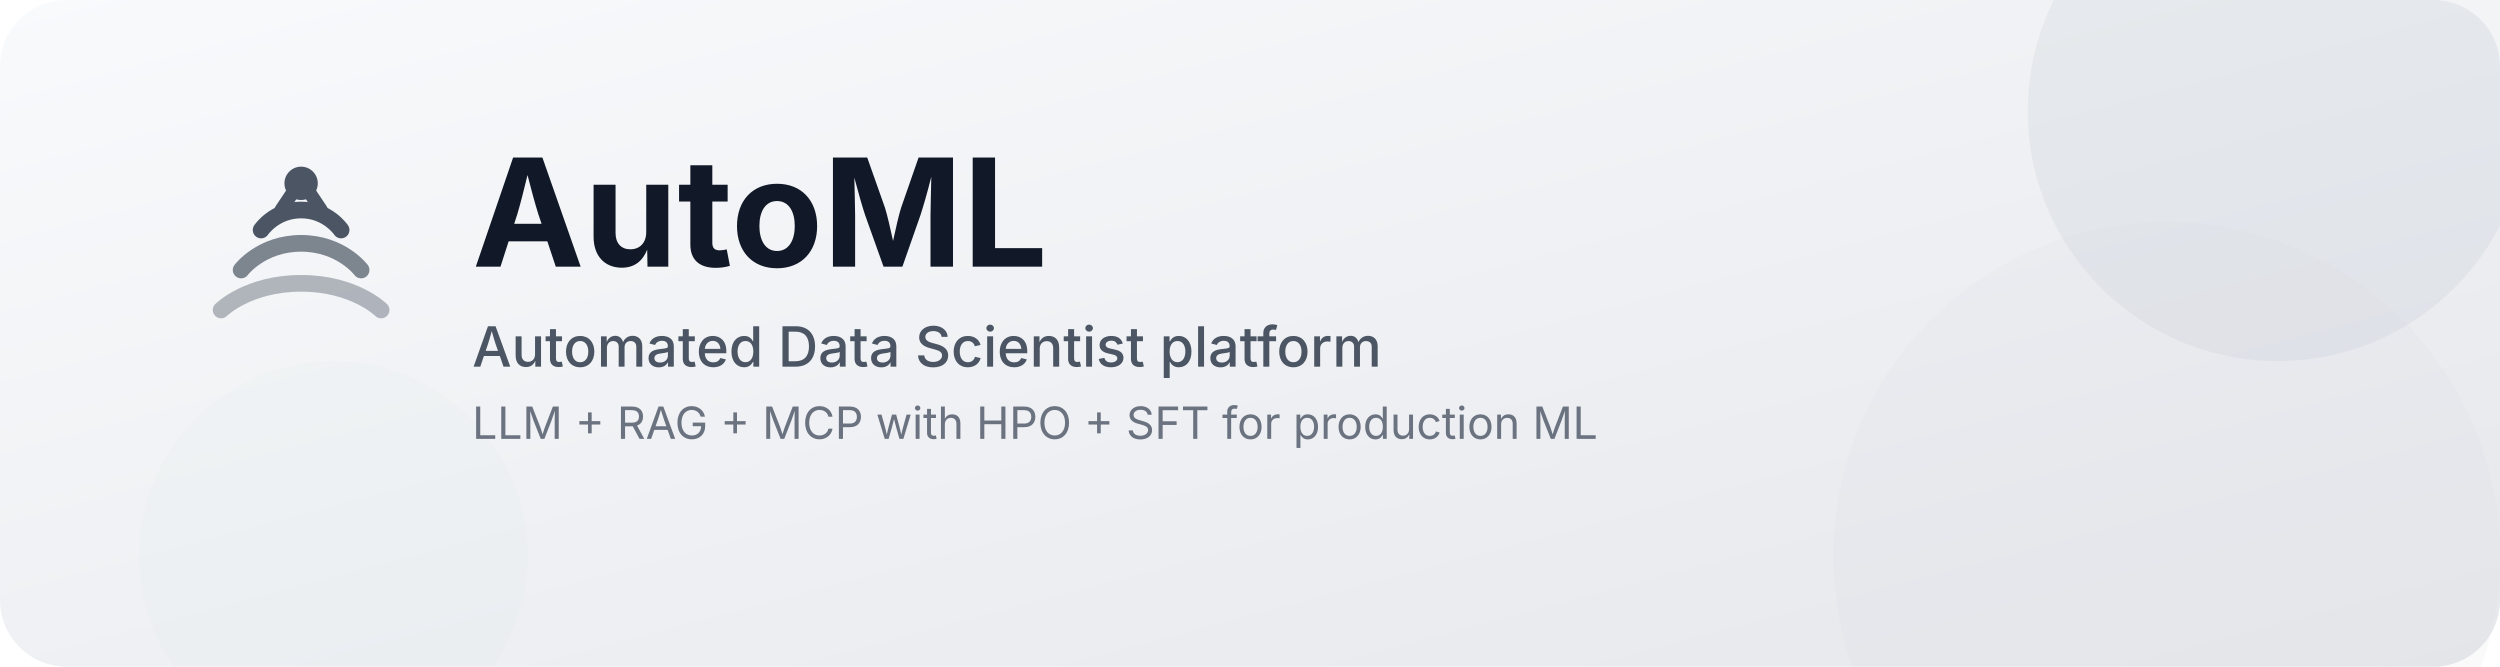
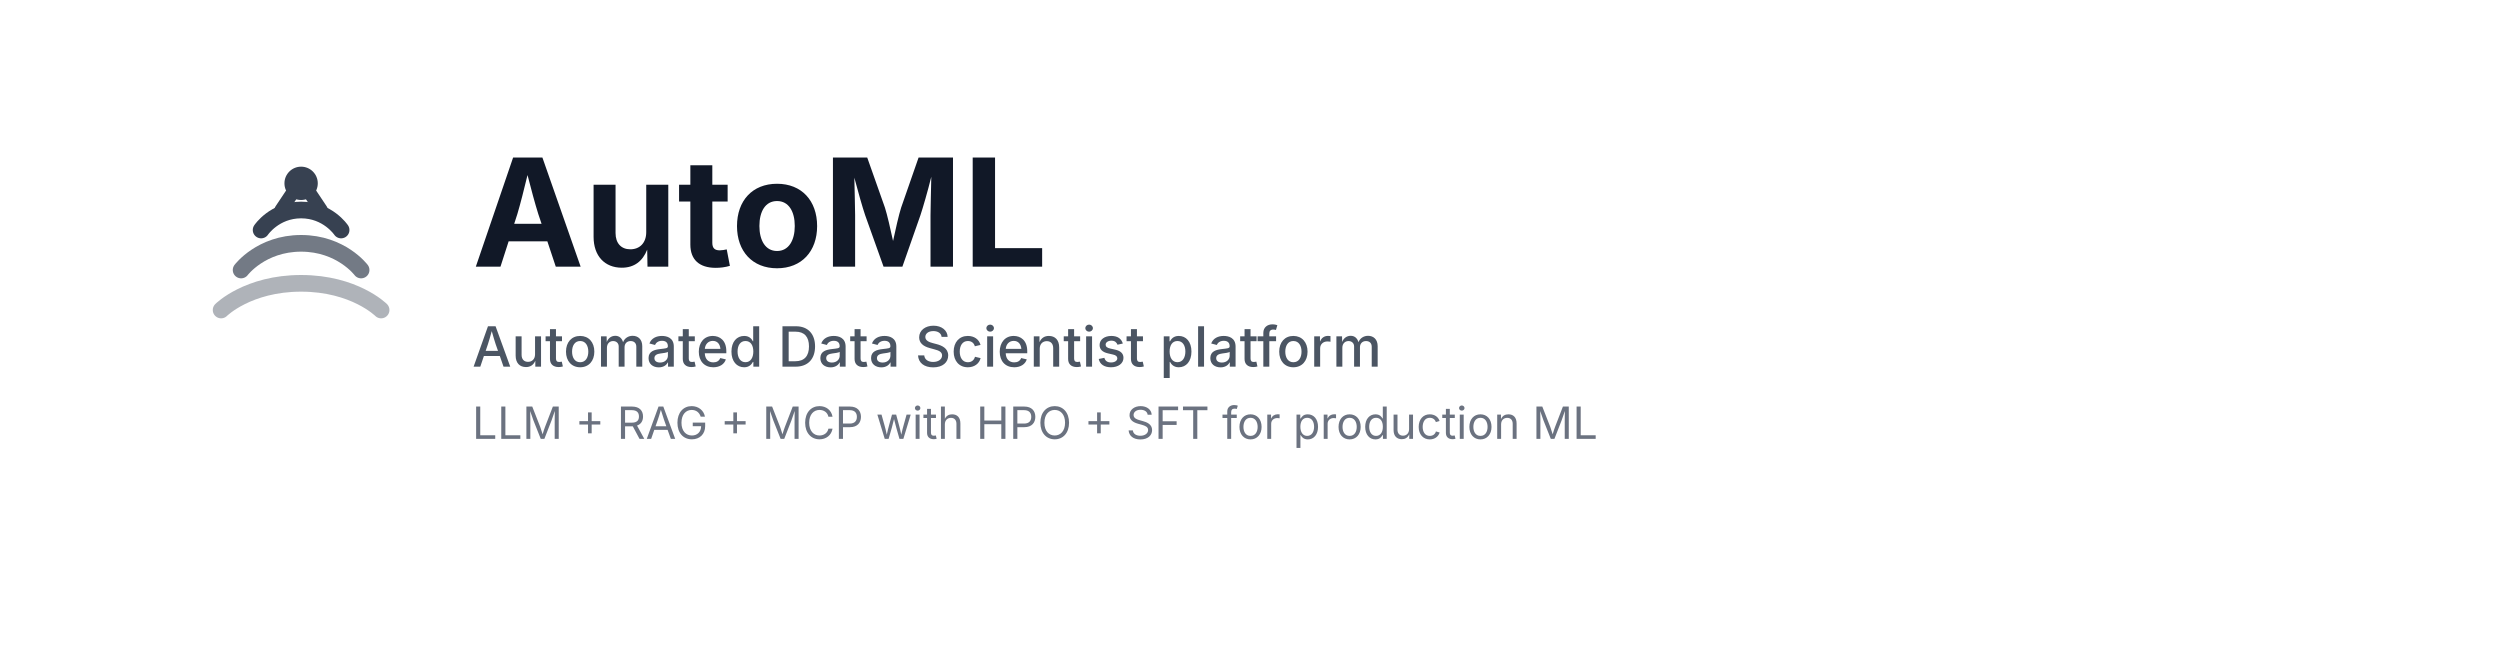
<svg xmlns="http://www.w3.org/2000/svg" viewBox="0 0 900 240" role="img" aria-label="AutoML">
-   <defs>
-     <linearGradient id="bg" x1="0" y1="0" x2="1" y2="1">
-       <stop offset="0%" stop-color="#f8fafc" />
-       <stop offset="100%" stop-color="#e5e7eb" />
-     </linearGradient>
-   </defs>
-   <rect width="900" height="240" rx="24" fill="url(#bg)" />
-   <circle cx="820" cy="40" r="90" fill="#9ca3af" opacity="0.12" />
-   <circle cx="780" cy="200" r="120" fill="#d1d5db" opacity="0.12" />
-   <circle cx="120" cy="200" r="70" fill="#e5e7eb" opacity="0.14" />
-   <g transform="translate(70 54) scale(2.4)" fill="none" stroke="#4b5563">
+   <g transform="translate(70 54) scale(2.4)" fill="none" stroke="#374151">
    <path d="M4 24C4 24 8 20 16 20C24 20 28 24 28 24" stroke-width="2.5" stroke-linecap="round" opacity="0.4" />
    <path d="M7 18C7 18 10 14 16 14C22 14 25 18 25 18" stroke-width="2.5" stroke-linecap="round" opacity="0.7" />
    <path d="M10 12C10 12 12 9 16 9C20 9 22 12 22 12" stroke-width="2.5" stroke-linecap="round" />
-     <circle cx="16" cy="5" r="2.5" fill="#4b5563" stroke="none" />
+     <circle cx="16" cy="5" r="2.5" fill="#374151" stroke="none" />
    <path d="M13 9L15 6" stroke-width="2" stroke-linecap="round" />
    <path d="M19 9L17 6" stroke-width="2" stroke-linecap="round" />
  </g>
  <style>
    .title { font: 700 54px "Space Grotesk", "IBM Plex Sans", "Inter", system-ui, -apple-system, "Segoe UI", sans-serif; }
    .tagline { font: 500 20px "Space Grotesk", "IBM Plex Sans", "Inter", system-ui, -apple-system, "Segoe UI", sans-serif; }
    .subline { font: 400 16px "Space Grotesk", "IBM Plex Sans", "Inter", system-ui, -apple-system, "Segoe UI", sans-serif; }
  </style>
  <text x="170" y="96" class="title" fill="#111827">AutoML</text>
  <text x="170" y="132" class="tagline" fill="#4b5563">Automated Data Scientist platform</text>
  <text x="170" y="158" class="subline" fill="#6b7280">LLM + RAG + MCP with HPO + SFT for production ML</text>
</svg>
